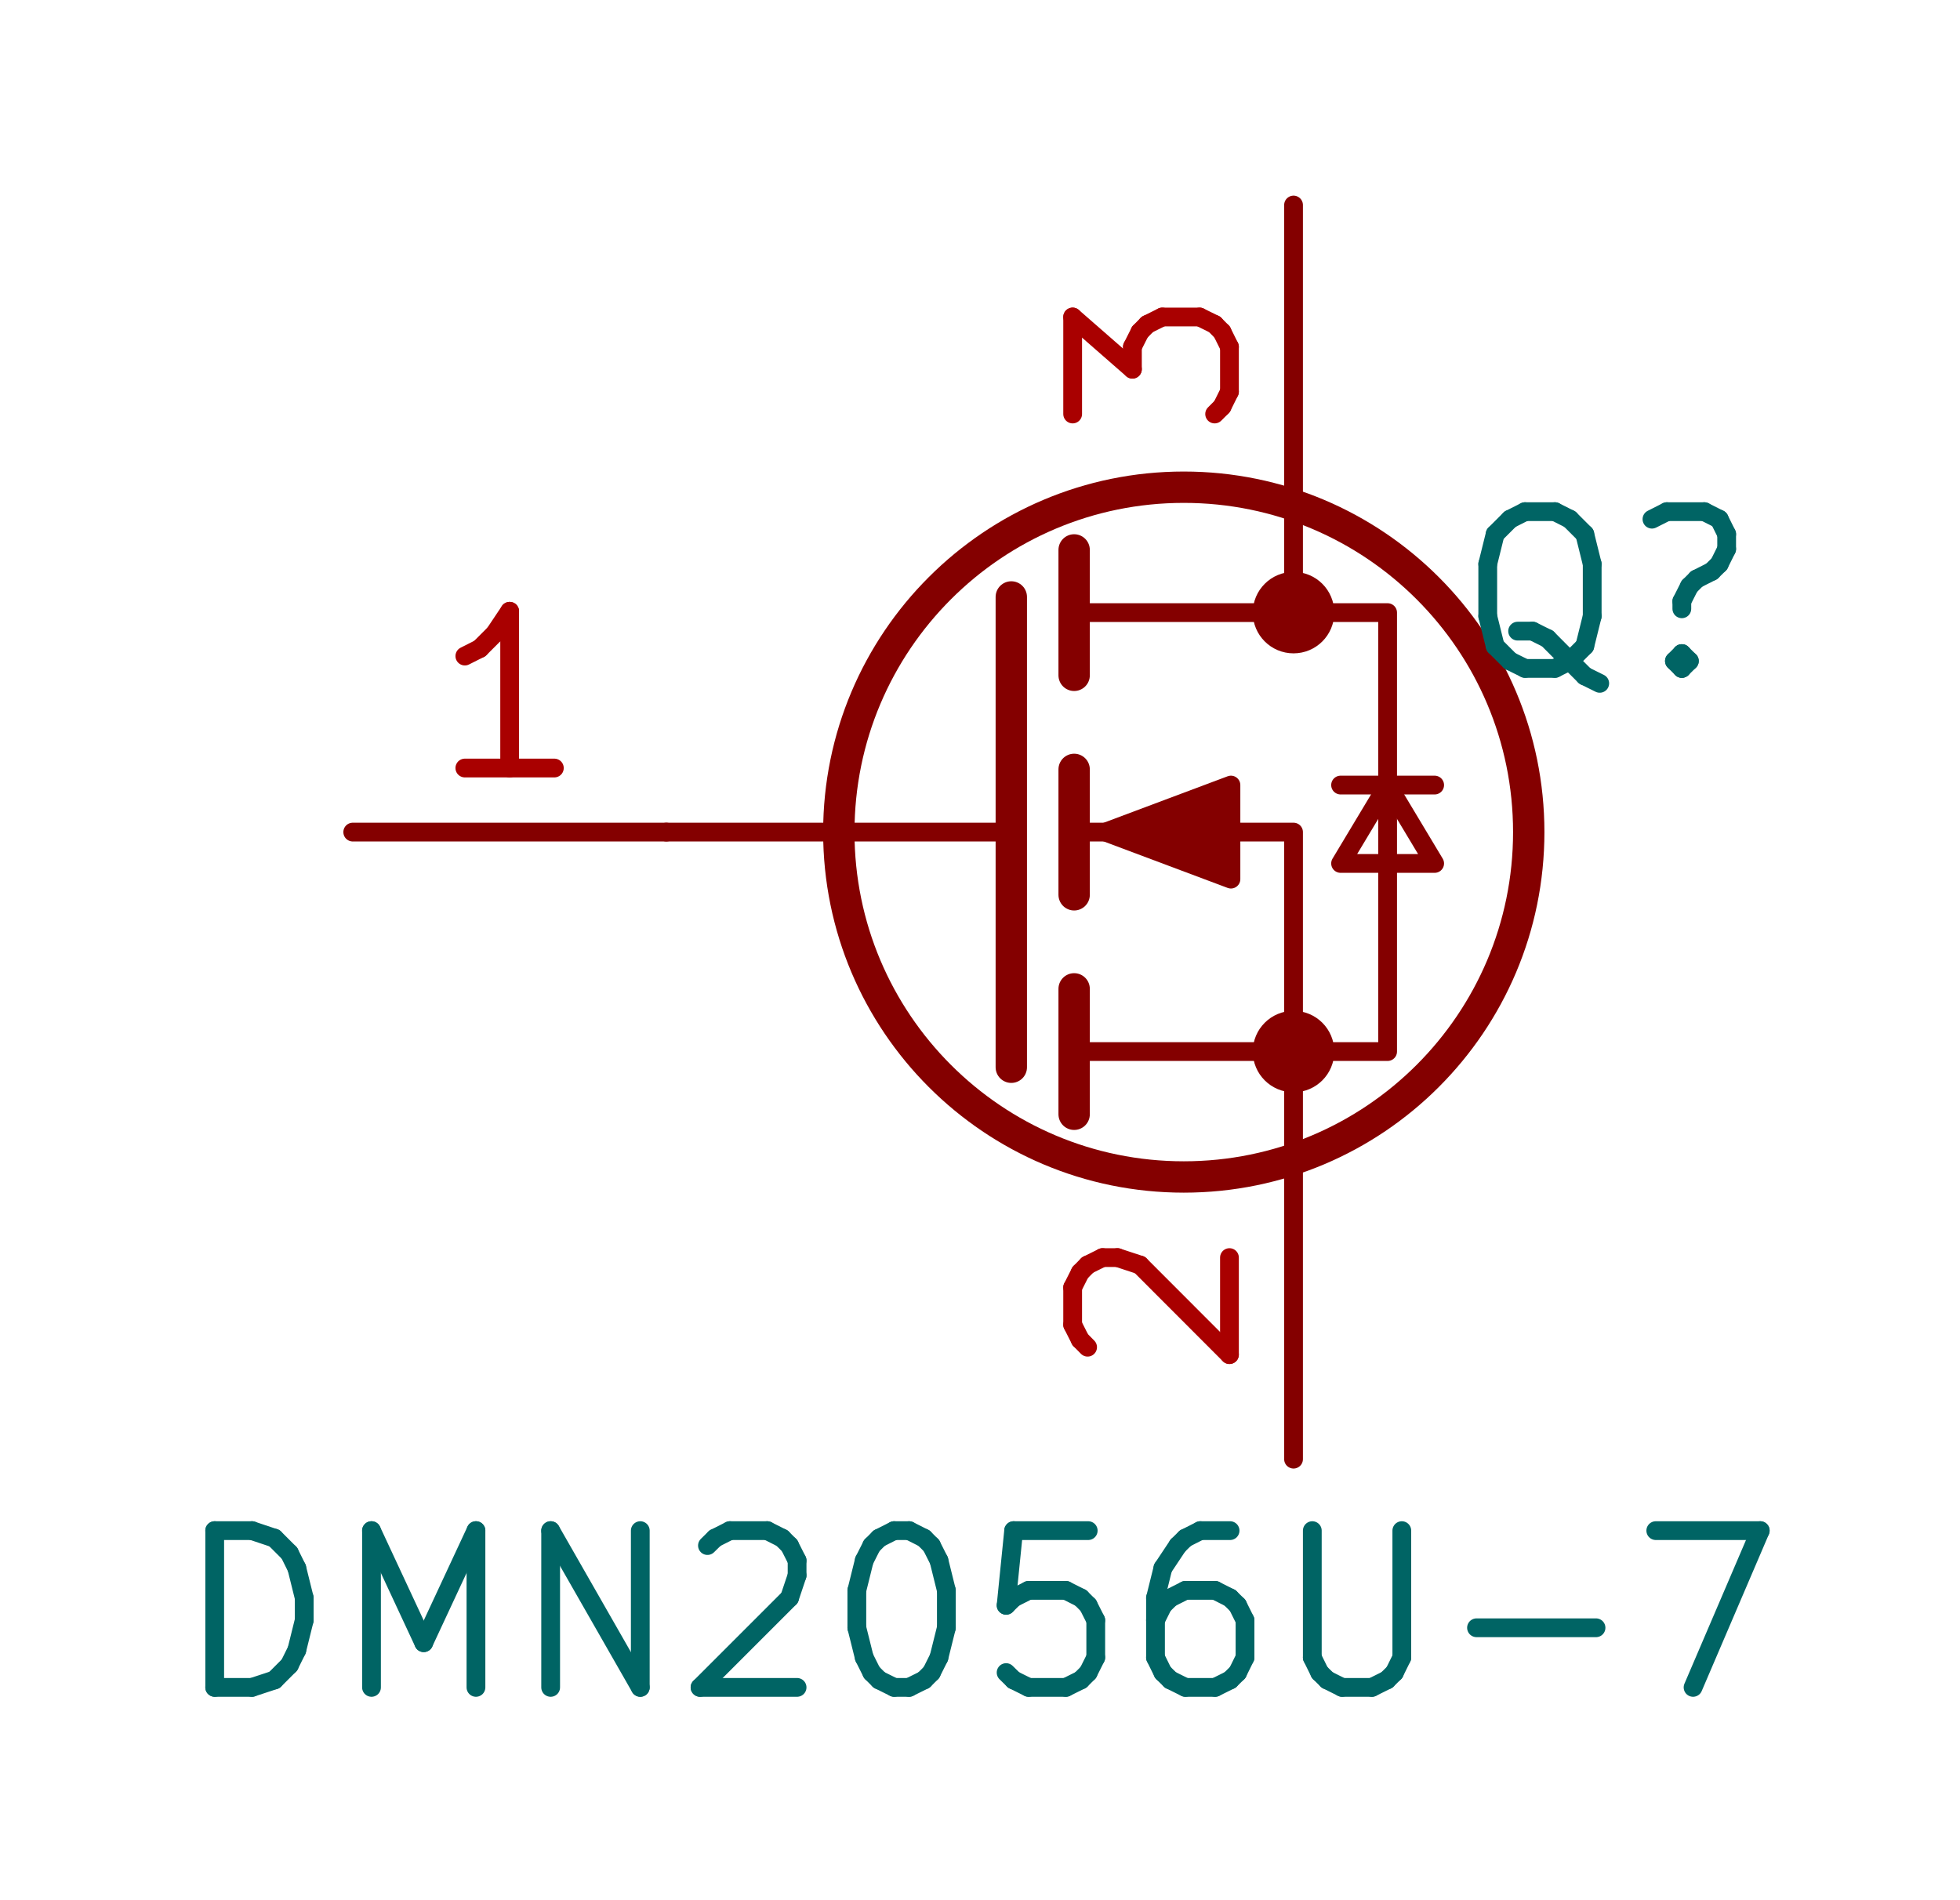
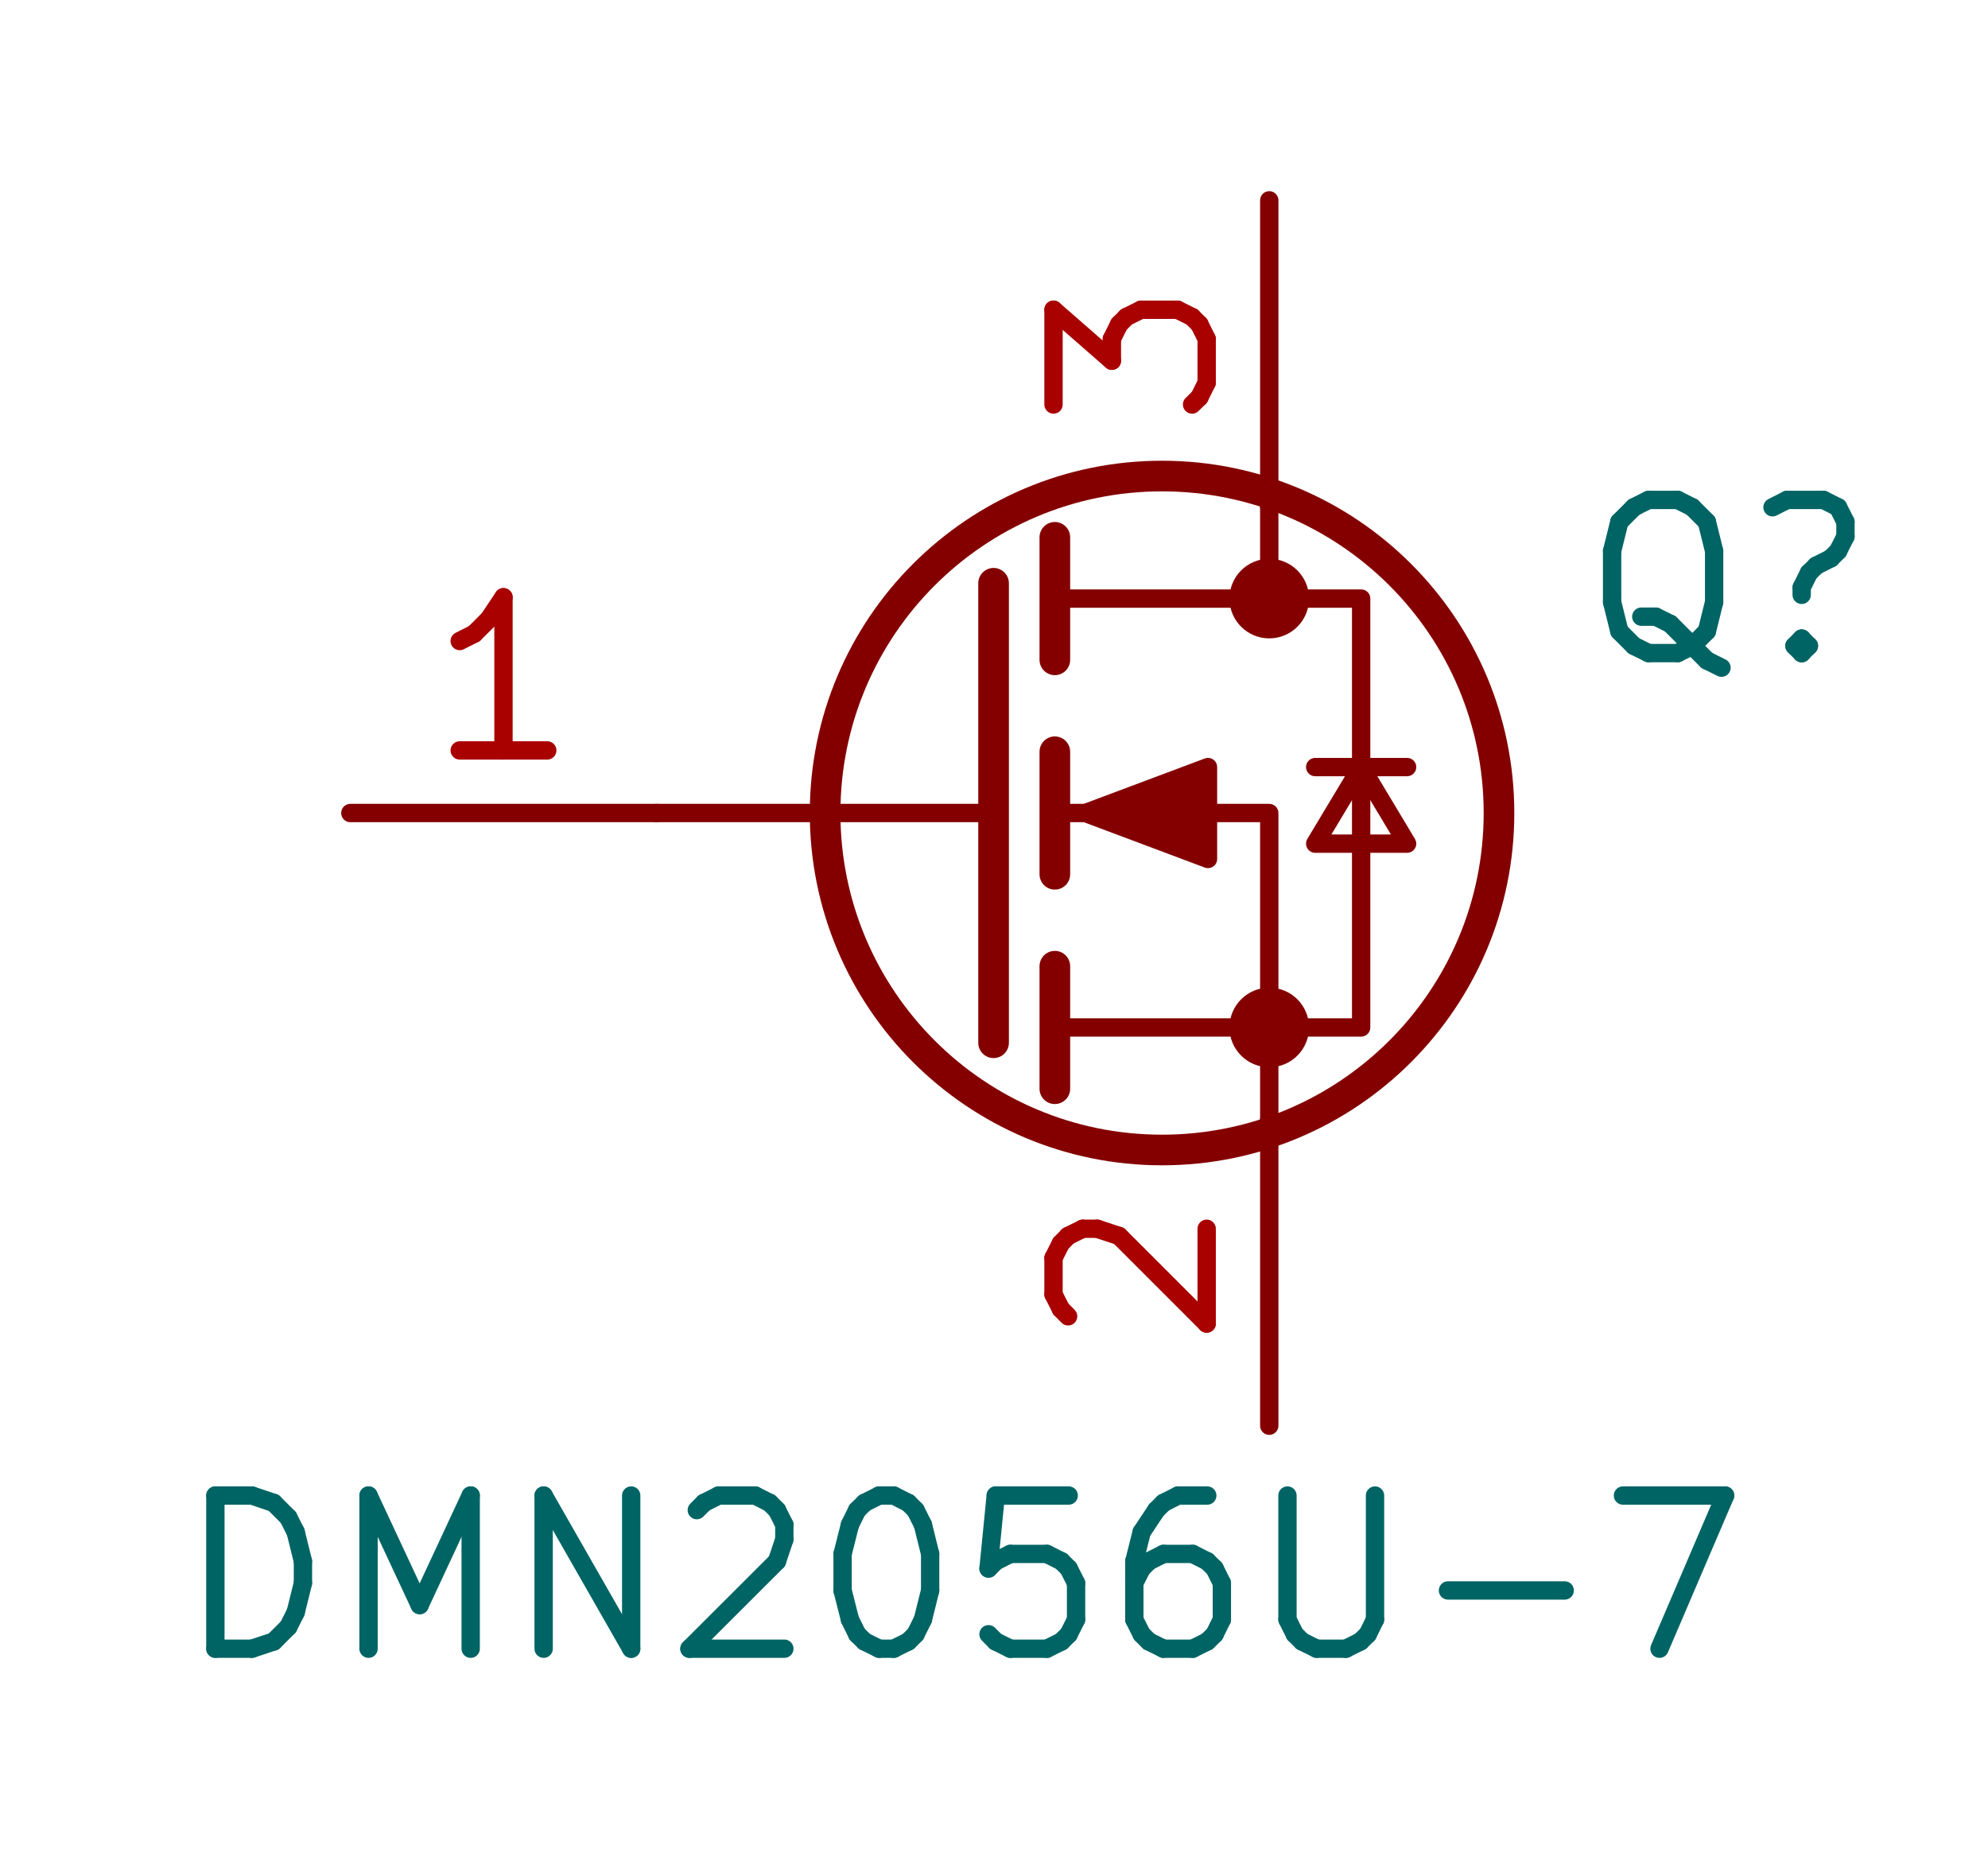
- <svg xmlns="http://www.w3.org/2000/svg" version="1.1" width="100%" height="100%" viewBox="0 0 15.875 15.392">
+ <svg xmlns="http://www.w3.org/2000/svg" version="1.1" width="100%" height="100%" viewBox="0 0 16.485 15.392">
  <g style="fill:#000000; fill-opacity:1;stroke:#000000; stroke-opacity:1; stroke-linecap:round; stroke-linejoin:round;" transform="translate(0 0) scale(1 1)">
-     <path style="fill:none;  stroke:#840000; stroke-width:0.254; stroke-opacity:1;  stroke-linecap:round; stroke-linejoin:round;fill:none" d="M 8.191,4.836 8.191,8.646 " />
-     <path style="fill:none;  stroke:#840000; stroke-width:0.152; stroke-opacity:1;  stroke-linecap:round; stroke-linejoin:round;fill:none" d="M 8.191,6.741 5.397,6.741 " />
-     <path style="fill:none;  stroke:#840000; stroke-width:0.254; stroke-opacity:1;  stroke-linecap:round; stroke-linejoin:round;fill:none" d="M 8.7,4.455 8.7,5.471 " />
-     <path style="fill:none;  stroke:#840000; stroke-width:0.254; stroke-opacity:1;  stroke-linecap:round; stroke-linejoin:round;fill:none" d="M 8.7,6.233 8.7,7.249 " />
-     <path style="fill:none;  stroke:#840000; stroke-width:0.254; stroke-opacity:1;  stroke-linecap:round; stroke-linejoin:round;fill:none" d="M 8.7,8.011 8.7,9.027 " />
-     <path style="fill:none;  stroke:#840000; stroke-width:0.152; stroke-opacity:1;  stroke-linecap:round; stroke-linejoin:round;fill:none" d="M 8.7,8.519 11.239,8.519 11.239,4.963 8.7,4.963 " />
-     <path style="fill:#840000; fill-opacity:1;  stroke:#840000; stroke-width:0.152; stroke-opacity:1;  stroke-linecap:round; stroke-linejoin:round;fill-rule:evenodd;" d="M 8.954,6.741 9.97,6.36 9.97,7.122 Z" />
+     <path style="fill:none;  stroke:#840000; stroke-width:0.254; stroke-opacity:1;  stroke-linecap:round; stroke-linejoin:round;fill:none" d="M 8.239,4.836 8.239,8.646 " />
+     <path style="fill:none;  stroke:#840000; stroke-width:0.152; stroke-opacity:1;  stroke-linecap:round; stroke-linejoin:round;fill:none" d="M 8.239,6.741 5.445,6.741 " />
+     <path style="fill:none;  stroke:#840000; stroke-width:0.254; stroke-opacity:1;  stroke-linecap:round; stroke-linejoin:round;fill:none" d="M 8.747,4.455 8.747,5.471 " />
+     <path style="fill:none;  stroke:#840000; stroke-width:0.254; stroke-opacity:1;  stroke-linecap:round; stroke-linejoin:round;fill:none" d="M 8.747,6.233 8.747,7.249 " />
+     <path style="fill:none;  stroke:#840000; stroke-width:0.254; stroke-opacity:1;  stroke-linecap:round; stroke-linejoin:round;fill:none" d="M 8.747,8.011 8.747,9.027 " />
+     <path style="fill:none;  stroke:#840000; stroke-width:0.152; stroke-opacity:1;  stroke-linecap:round; stroke-linejoin:round;fill:none" d="M 8.747,8.519 11.287,8.519 11.287,4.963 8.747,4.963 " />
+     <path style="fill:#840000; fill-opacity:1;  stroke:#840000; stroke-width:0.152; stroke-opacity:1;  stroke-linecap:round; stroke-linejoin:round;fill-rule:evenodd;" d="M 9.001,6.741 10.017,6.36 10.017,7.122 Z" />
  </g>
  <g style="fill:none;  stroke:#840000; stroke-width:0.254; stroke-opacity:1;  stroke-linecap:round; stroke-linejoin:round;">
-     <circle cx="9.588" cy="6.741" r="2.794" />
-     <path style="fill:none;  stroke:#840000; stroke-width:0.152; stroke-opacity:1;  stroke-linecap:round; stroke-linejoin:round;fill:none" d="M 10.477,4.201 10.477,4.963 " />
+     <circle cx="9.636" cy="6.741" r="2.794" />
+     <path style="fill:none;  stroke:#840000; stroke-width:0.152; stroke-opacity:1;  stroke-linecap:round; stroke-linejoin:round;fill:none" d="M 10.525,4.201 10.525,4.963 " />
  </g>
  <g style="fill:#840000; fill-opacity:1;  stroke:#840000; stroke-width:0.152; stroke-opacity:1;  stroke-linecap:round; stroke-linejoin:round;">
-     <circle cx="10.477" cy="4.963" r="0.254" />
-     <circle cx="10.477" cy="8.519" r="0.254" />
-     <path style="fill:none;  stroke:#840000; stroke-width:0.152; stroke-opacity:1;  stroke-linecap:round; stroke-linejoin:round;fill:none" d="M 10.477,9.281 10.477,6.741 8.7,6.741 " />
-     <path style="fill:none;  stroke:#840000; stroke-width:0.152; stroke-opacity:1;  stroke-linecap:round; stroke-linejoin:round;fill:none" d="M 10.858,6.36 11.62,6.36 " />
-     <path style="fill:none;  stroke:#840000; stroke-width:0.152; stroke-opacity:1;  stroke-linecap:round; stroke-linejoin:round;fill:none" d="M 11.239,6.36 10.858,6.995 11.62,6.995 Z" />
+     <circle cx="10.525" cy="4.963" r="0.254" />
+     <circle cx="10.525" cy="8.519" r="0.254" />
+     <path style="fill:none;  stroke:#840000; stroke-width:0.152; stroke-opacity:1;  stroke-linecap:round; stroke-linejoin:round;fill:none" d="M 10.525,9.281 10.525,6.741 8.747,6.741 " />
+     <path style="fill:none;  stroke:#840000; stroke-width:0.152; stroke-opacity:1;  stroke-linecap:round; stroke-linejoin:round;fill:none" d="M 10.906,6.36 11.668,6.36 " />
+     <path style="fill:none;  stroke:#840000; stroke-width:0.152; stroke-opacity:1;  stroke-linecap:round; stroke-linejoin:round;fill:none" d="M 11.287,6.36 10.906,6.995 11.668,6.995 Z" />
  </g>
  <g style="fill:none;  stroke:#840000; stroke-width:0.152; stroke-opacity:1;  stroke-linecap:round; stroke-linejoin:round;">
-     <path d="M5.397 6.741 L2.857 6.741 " />
+     <path d="M5.445 6.741 L2.905 6.741 " />
  </g>
  <g style="fill:none;  stroke:#A90000; stroke-width:0.152; stroke-opacity:1;  stroke-linecap:round; stroke-linejoin:round;">
-     <text x="4.128" y="6.385" textLength="1.413" font-size="1.693" lengthAdjust="spacingAndGlyphs" text-anchor="middle" opacity="0" stroke-opacity="0">1</text>
-     <g class="stroked-text">
-       <path d="M4.49 6.222 L3.765 6.222 " />
-       <path d="M4.128 6.222 L4.128 4.952 " />
-       <path d="M4.128 4.952 L4.007 5.133 " />
-       <path d="M4.007 5.133 L3.886 5.254 " />
-       <path d="M3.886 5.254 L3.765 5.315 " />
+     <text x="4.175" y="6.385" textLength="1.413" font-size="1.693" lengthAdjust="spacingAndGlyphs" text-anchor="middle" opacity="0" stroke-opacity="0">1</text>
+     <g class="stroked-text">
+       <path d="M4.538 6.222 L3.812 6.222 " />
+       <path d="M4.175 6.222 L4.175 4.952 " />
+       <path d="M4.175 4.952 L4.054 5.133 " />
+       <path d="M4.054 5.133 L3.933 5.254 " />
+       <path d="M3.933 5.254 L3.812 5.315 " />
    </g>
  </g>
  <g style="fill:none;  stroke:#840000; stroke-width:0.152; stroke-opacity:1;  stroke-linecap:round; stroke-linejoin:round;">
-     <path d="M10.477 9.281 L10.477 11.821 " />
+     <path d="M10.525 9.281 L10.525 11.821 " />
  </g>
  <g style="fill:none;  stroke:#A90000; stroke-width:0.152; stroke-opacity:1;  stroke-linecap:round; stroke-linejoin:round;">
-     <g transform="rotate(-90 10.1219 10.5509)">
-       <text x="10.122" y="10.551" textLength="1.413" font-size="1.693" lengthAdjust="spacingAndGlyphs" text-anchor="middle" opacity="0" stroke-opacity="0">2</text>
-     </g>
-     <g class="stroked-text">
-       <path d="M8.809 10.914 L8.749 10.853 " />
-       <path d="M8.749 10.853 L8.688 10.732 " />
-       <path d="M8.688 10.732 L8.688 10.43 " />
-       <path d="M8.688 10.43 L8.749 10.309 " />
-       <path d="M8.749 10.309 L8.809 10.248 " />
-       <path d="M8.809 10.248 L8.93 10.188 " />
-       <path d="M8.93 10.188 L9.051 10.188 " />
-       <path d="M9.051 10.188 L9.233 10.248 " />
-       <path d="M9.233 10.248 L9.958 10.974 " />
-       <path d="M9.958 10.974 L9.958 10.188 " />
+     <g transform="rotate(-90 10.1696 10.5509)">
+       <text x="10.17" y="10.551" textLength="1.413" font-size="1.693" lengthAdjust="spacingAndGlyphs" text-anchor="middle" opacity="0" stroke-opacity="0">2</text>
+     </g>
+     <g class="stroked-text">
+       <path d="M8.857 10.914 L8.797 10.853 " />
+       <path d="M8.797 10.853 L8.736 10.732 " />
+       <path d="M8.736 10.732 L8.736 10.43 " />
+       <path d="M8.736 10.43 L8.797 10.309 " />
+       <path d="M8.797 10.309 L8.857 10.248 " />
+       <path d="M8.857 10.248 L8.978 10.188 " />
+       <path d="M8.978 10.188 L9.099 10.188 " />
+       <path d="M9.099 10.188 L9.28 10.248 " />
+       <path d="M9.28 10.248 L10.006 10.974 " />
+       <path d="M10.006 10.974 L10.006 10.188 " />
    </g>
  </g>
  <g style="fill:none;  stroke:#840000; stroke-width:0.152; stroke-opacity:1;  stroke-linecap:round; stroke-linejoin:round;">
-     <path d="M10.477 4.201 L10.477 1.661 " />
+     <path d="M10.525 4.201 L10.525 1.661 " />
  </g>
  <g style="fill:none;  stroke:#A90000; stroke-width:0.152; stroke-opacity:1;  stroke-linecap:round; stroke-linejoin:round;">
-     <g transform="rotate(-90 10.1219 2.9309)">
-       <text x="10.122" y="2.931" textLength="1.413" font-size="1.693" lengthAdjust="spacingAndGlyphs" text-anchor="middle" opacity="0" stroke-opacity="0">3</text>
-     </g>
-     <g class="stroked-text">
-       <path d="M8.688 3.354 L8.688 2.568 " />
-       <path d="M8.688 2.568 L9.172 2.991 " />
-       <path d="M9.172 2.991 L9.172 2.81 " />
-       <path d="M9.172 2.81 L9.233 2.689 " />
-       <path d="M9.233 2.689 L9.293 2.628 " />
-       <path d="M9.293 2.628 L9.414 2.568 " />
-       <path d="M9.414 2.568 L9.716 2.568 " />
-       <path d="M9.716 2.568 L9.838 2.628 " />
-       <path d="M9.838 2.628 L9.898 2.689 " />
-       <path d="M9.898 2.689 L9.958 2.81 " />
-       <path d="M9.958 2.81 L9.958 3.173 " />
-       <path d="M9.958 3.173 L9.898 3.294 " />
-       <path d="M9.898 3.294 L9.838 3.354 " />
+     <g transform="rotate(-90 10.1696 2.9309)">
+       <text x="10.17" y="2.931" textLength="1.413" font-size="1.693" lengthAdjust="spacingAndGlyphs" text-anchor="middle" opacity="0" stroke-opacity="0">3</text>
+     </g>
+     <g class="stroked-text">
+       <path d="M8.736 3.354 L8.736 2.568 " />
+       <path d="M8.736 2.568 L9.22 2.991 " />
+       <path d="M9.22 2.991 L9.22 2.81 " />
+       <path d="M9.22 2.81 L9.28 2.689 " />
+       <path d="M9.28 2.689 L9.341 2.628 " />
+       <path d="M9.341 2.628 L9.462 2.568 " />
+       <path d="M9.462 2.568 L9.764 2.568 " />
+       <path d="M9.764 2.568 L9.885 2.628 " />
+       <path d="M9.885 2.628 L9.946 2.689 " />
+       <path d="M9.946 2.689 L10.006 2.81 " />
+       <path d="M10.006 2.81 L10.006 3.173 " />
+       <path d="M10.006 3.173 L9.946 3.294 " />
+       <path d="M9.946 3.294 L9.885 3.354 " />
    </g>
  </g>
  <g style="fill:none;  stroke:#006464; stroke-width:0.152; stroke-opacity:1;  stroke-linecap:round; stroke-linejoin:round;">
-     <text x="13.018" y="5.471" textLength="2.622" font-size="1.693" lengthAdjust="spacingAndGlyphs" text-anchor="middle" opacity="0" stroke-opacity="0">Q?</text>
-     <g class="stroked-text">
-       <path d="M12.957 5.536 L12.836 5.476 " />
-       <path d="M12.836 5.476 L12.715 5.355 " />
-       <path d="M12.715 5.355 L12.534 5.173 " />
-       <path d="M12.534 5.173 L12.413 5.113 " />
-       <path d="M12.413 5.113 L12.292 5.113 " />
-       <path d="M12.352 5.415 L12.231 5.355 " />
-       <path d="M12.231 5.355 L12.11 5.234 " />
-       <path d="M12.11 5.234 L12.05 4.992 " />
-       <path d="M12.05 4.992 L12.05 4.569 " />
-       <path d="M12.05 4.569 L12.11 4.327 " />
-       <path d="M12.11 4.327 L12.231 4.206 " />
-       <path d="M12.231 4.206 L12.352 4.145 " />
-       <path d="M12.352 4.145 L12.594 4.145 " />
-       <path d="M12.594 4.145 L12.715 4.206 " />
-       <path d="M12.715 4.206 L12.836 4.327 " />
-       <path d="M12.836 4.327 L12.896 4.569 " />
-       <path d="M12.896 4.569 L12.896 4.992 " />
-       <path d="M12.896 4.992 L12.836 5.234 " />
-       <path d="M12.836 5.234 L12.715 5.355 " />
-       <path d="M12.715 5.355 L12.594 5.415 " />
-       <path d="M12.594 5.415 L12.352 5.415 " />
-       <path d="M13.622 5.295 L13.683 5.355 " />
-       <path d="M13.683 5.355 L13.622 5.415 " />
-       <path d="M13.622 5.415 L13.562 5.355 " />
-       <path d="M13.562 5.355 L13.622 5.295 " />
-       <path d="M13.622 5.295 L13.622 5.415 " />
-       <path d="M13.38 4.206 L13.501 4.145 " />
-       <path d="M13.501 4.145 L13.804 4.145 " />
-       <path d="M13.804 4.145 L13.925 4.206 " />
-       <path d="M13.925 4.206 L13.985 4.327 " />
-       <path d="M13.985 4.327 L13.985 4.448 " />
-       <path d="M13.985 4.448 L13.925 4.569 " />
-       <path d="M13.925 4.569 L13.864 4.629 " />
-       <path d="M13.864 4.629 L13.743 4.69 " />
-       <path d="M13.743 4.69 L13.683 4.75 " />
-       <path d="M13.683 4.75 L13.622 4.871 " />
-       <path d="M13.622 4.871 L13.622 4.932 " />
-     </g>
-     <text x="7.938" y="13.726" textLength="13.206" font-size="1.693" lengthAdjust="spacingAndGlyphs" text-anchor="middle" opacity="0" stroke-opacity="0">DMN2056U-7</text>
-     <g class="stroked-text">
-       <path d="M1.739 13.67 L1.739 12.4 " />
-       <path d="M1.739 12.4 L2.041 12.4 " />
-       <path d="M2.041 12.4 L2.223 12.461 " />
-       <path d="M2.223 12.461 L2.344 12.582 " />
-       <path d="M2.344 12.582 L2.404 12.703 " />
-       <path d="M2.404 12.703 L2.464 12.945 " />
-       <path d="M2.464 12.945 L2.464 13.126 " />
-       <path d="M2.464 13.126 L2.404 13.368 " />
-       <path d="M2.404 13.368 L2.344 13.489 " />
-       <path d="M2.344 13.489 L2.223 13.61 " />
-       <path d="M2.223 13.61 L2.041 13.67 " />
-       <path d="M2.041 13.67 L1.739 13.67 " />
-       <path d="M3.009 13.67 L3.009 12.4 " />
-       <path d="M3.009 12.4 L3.432 13.308 " />
-       <path d="M3.432 13.308 L3.855 12.4 " />
-       <path d="M3.855 12.4 L3.855 13.67 " />
-       <path d="M4.46 13.67 L4.46 12.4 " />
-       <path d="M4.46 12.4 L5.186 13.67 " />
-       <path d="M5.186 13.67 L5.186 12.4 " />
-       <path d="M5.73 12.521 L5.791 12.461 " />
-       <path d="M5.791 12.461 L5.912 12.4 " />
-       <path d="M5.912 12.4 L6.214 12.4 " />
-       <path d="M6.214 12.4 L6.335 12.461 " />
-       <path d="M6.335 12.461 L6.395 12.521 " />
-       <path d="M6.395 12.521 L6.456 12.642 " />
-       <path d="M6.456 12.642 L6.456 12.763 " />
-       <path d="M6.456 12.763 L6.395 12.945 " />
-       <path d="M6.395 12.945 L5.67 13.67 " />
-       <path d="M5.67 13.67 L6.456 13.67 " />
-       <path d="M7.242 12.4 L7.363 12.4 " />
-       <path d="M7.363 12.4 L7.484 12.461 " />
-       <path d="M7.484 12.461 L7.544 12.521 " />
-       <path d="M7.544 12.521 L7.605 12.642 " />
-       <path d="M7.605 12.642 L7.665 12.884 " />
-       <path d="M7.665 12.884 L7.665 13.187 " />
-       <path d="M7.665 13.187 L7.605 13.428 " />
-       <path d="M7.605 13.428 L7.544 13.55 " />
-       <path d="M7.544 13.55 L7.484 13.61 " />
-       <path d="M7.484 13.61 L7.363 13.67 " />
-       <path d="M7.363 13.67 L7.242 13.67 " />
-       <path d="M7.242 13.67 L7.121 13.61 " />
-       <path d="M7.121 13.61 L7.061 13.55 " />
-       <path d="M7.061 13.55 L7 13.428 " />
-       <path d="M7 13.428 L6.94 13.187 " />
-       <path d="M6.94 13.187 L6.94 12.884 " />
-       <path d="M6.94 12.884 L7 12.642 " />
-       <path d="M7 12.642 L7.061 12.521 " />
-       <path d="M7.061 12.521 L7.121 12.461 " />
-       <path d="M7.121 12.461 L7.242 12.4 " />
-       <path d="M8.814 12.4 L8.21 12.4 " />
-       <path d="M8.21 12.4 L8.149 13.005 " />
-       <path d="M8.149 13.005 L8.21 12.945 " />
-       <path d="M8.21 12.945 L8.331 12.884 " />
-       <path d="M8.331 12.884 L8.633 12.884 " />
-       <path d="M8.633 12.884 L8.754 12.945 " />
-       <path d="M8.754 12.945 L8.814 13.005 " />
-       <path d="M8.814 13.005 L8.875 13.126 " />
-       <path d="M8.875 13.126 L8.875 13.428 " />
-       <path d="M8.875 13.428 L8.814 13.55 " />
-       <path d="M8.814 13.55 L8.754 13.61 " />
-       <path d="M8.754 13.61 L8.633 13.67 " />
-       <path d="M8.633 13.67 L8.331 13.67 " />
-       <path d="M8.331 13.67 L8.21 13.61 " />
-       <path d="M8.21 13.61 L8.149 13.55 " />
-       <path d="M9.963 12.4 L9.722 12.4 " />
-       <path d="M9.722 12.4 L9.601 12.461 " />
-       <path d="M9.601 12.461 L9.54 12.521 " />
-       <path d="M9.54 12.521 L9.419 12.703 " />
-       <path d="M9.419 12.703 L9.359 12.945 " />
-       <path d="M9.359 12.945 L9.359 13.428 " />
-       <path d="M9.359 13.428 L9.419 13.55 " />
-       <path d="M9.419 13.55 L9.48 13.61 " />
-       <path d="M9.48 13.61 L9.601 13.67 " />
-       <path d="M9.601 13.67 L9.842 13.67 " />
-       <path d="M9.842 13.67 L9.963 13.61 " />
-       <path d="M9.963 13.61 L10.024 13.55 " />
-       <path d="M10.024 13.55 L10.084 13.428 " />
-       <path d="M10.084 13.428 L10.084 13.126 " />
-       <path d="M10.084 13.126 L10.024 13.005 " />
-       <path d="M10.024 13.005 L9.963 12.945 " />
-       <path d="M9.963 12.945 L9.842 12.884 " />
-       <path d="M9.842 12.884 L9.601 12.884 " />
-       <path d="M9.601 12.884 L9.48 12.945 " />
-       <path d="M9.48 12.945 L9.419 13.005 " />
-       <path d="M9.419 13.005 L9.359 13.126 " />
-       <path d="M10.629 12.4 L10.629 13.428 " />
-       <path d="M10.629 13.428 L10.689 13.55 " />
-       <path d="M10.689 13.55 L10.75 13.61 " />
-       <path d="M10.75 13.61 L10.87 13.67 " />
-       <path d="M10.87 13.67 L11.112 13.67 " />
-       <path d="M11.112 13.67 L11.233 13.61 " />
-       <path d="M11.233 13.61 L11.294 13.55 " />
-       <path d="M11.294 13.55 L11.354 13.428 " />
-       <path d="M11.354 13.428 L11.354 12.4 " />
-       <path d="M11.959 13.187 L12.927 13.187 " />
-       <path d="M13.411 12.4 L14.257 12.4 " />
-       <path d="M14.257 12.4 L13.713 13.67 " />
+     <text x="14.335" y="5.471" textLength="2.622" font-size="1.693" lengthAdjust="spacingAndGlyphs" text-anchor="middle" opacity="0" stroke-opacity="0">Q?</text>
+     <g class="stroked-text">
+       <path d="M14.275 5.536 L14.154 5.476 " />
+       <path d="M14.154 5.476 L14.033 5.355 " />
+       <path d="M14.033 5.355 L13.851 5.173 " />
+       <path d="M13.851 5.173 L13.73 5.113 " />
+       <path d="M13.73 5.113 L13.61 5.113 " />
+       <path d="M13.67 5.415 L13.549 5.355 " />
+       <path d="M13.549 5.355 L13.428 5.234 " />
+       <path d="M13.428 5.234 L13.368 4.992 " />
+       <path d="M13.368 4.992 L13.368 4.569 " />
+       <path d="M13.368 4.569 L13.428 4.327 " />
+       <path d="M13.428 4.327 L13.549 4.206 " />
+       <path d="M13.549 4.206 L13.67 4.145 " />
+       <path d="M13.67 4.145 L13.912 4.145 " />
+       <path d="M13.912 4.145 L14.033 4.206 " />
+       <path d="M14.033 4.206 L14.154 4.327 " />
+       <path d="M14.154 4.327 L14.214 4.569 " />
+       <path d="M14.214 4.569 L14.214 4.992 " />
+       <path d="M14.214 4.992 L14.154 5.234 " />
+       <path d="M14.154 5.234 L14.033 5.355 " />
+       <path d="M14.033 5.355 L13.912 5.415 " />
+       <path d="M13.912 5.415 L13.67 5.415 " />
+       <path d="M14.94 5.295 L15 5.355 " />
+       <path d="M15 5.355 L14.94 5.415 " />
+       <path d="M14.94 5.415 L14.88 5.355 " />
+       <path d="M14.88 5.355 L14.94 5.295 " />
+       <path d="M14.94 5.295 L14.94 5.415 " />
+       <path d="M14.698 4.206 L14.819 4.145 " />
+       <path d="M14.819 4.145 L15.121 4.145 " />
+       <path d="M15.121 4.145 L15.242 4.206 " />
+       <path d="M15.242 4.206 L15.303 4.327 " />
+       <path d="M15.303 4.327 L15.303 4.448 " />
+       <path d="M15.303 4.448 L15.242 4.569 " />
+       <path d="M15.242 4.569 L15.182 4.629 " />
+       <path d="M15.182 4.629 L15.061 4.69 " />
+       <path d="M15.061 4.69 L15 4.75 " />
+       <path d="M15 4.75 L14.94 4.871 " />
+       <path d="M14.94 4.871 L14.94 4.932 " />
+     </g>
+     <text x="7.985" y="13.726" textLength="13.206" font-size="1.693" lengthAdjust="spacingAndGlyphs" text-anchor="middle" opacity="0" stroke-opacity="0">DMN2056U-7</text>
+     <g class="stroked-text">
+       <path d="M1.786 13.67 L1.786 12.4 " />
+       <path d="M1.786 12.4 L2.089 12.4 " />
+       <path d="M2.089 12.4 L2.27 12.461 " />
+       <path d="M2.27 12.461 L2.391 12.582 " />
+       <path d="M2.391 12.582 L2.452 12.703 " />
+       <path d="M2.452 12.703 L2.512 12.945 " />
+       <path d="M2.512 12.945 L2.512 13.126 " />
+       <path d="M2.512 13.126 L2.452 13.368 " />
+       <path d="M2.452 13.368 L2.391 13.489 " />
+       <path d="M2.391 13.489 L2.27 13.61 " />
+       <path d="M2.27 13.61 L2.089 13.67 " />
+       <path d="M2.089 13.67 L1.786 13.67 " />
+       <path d="M3.056 13.67 L3.056 12.4 " />
+       <path d="M3.056 12.4 L3.48 13.308 " />
+       <path d="M3.48 13.308 L3.903 12.4 " />
+       <path d="M3.903 12.4 L3.903 13.67 " />
+       <path d="M4.508 13.67 L4.508 12.4 " />
+       <path d="M4.508 12.4 L5.234 13.67 " />
+       <path d="M5.234 13.67 L5.234 12.4 " />
+       <path d="M5.778 12.521 L5.838 12.461 " />
+       <path d="M5.838 12.461 L5.959 12.4 " />
+       <path d="M5.959 12.4 L6.262 12.4 " />
+       <path d="M6.262 12.4 L6.383 12.461 " />
+       <path d="M6.383 12.461 L6.443 12.521 " />
+       <path d="M6.443 12.521 L6.504 12.642 " />
+       <path d="M6.504 12.642 L6.504 12.763 " />
+       <path d="M6.504 12.763 L6.443 12.945 " />
+       <path d="M6.443 12.945 L5.717 13.67 " />
+       <path d="M5.717 13.67 L6.504 13.67 " />
+       <path d="M7.29 12.4 L7.411 12.4 " />
+       <path d="M7.411 12.4 L7.532 12.461 " />
+       <path d="M7.532 12.461 L7.592 12.521 " />
+       <path d="M7.592 12.521 L7.653 12.642 " />
+       <path d="M7.653 12.642 L7.713 12.884 " />
+       <path d="M7.713 12.884 L7.713 13.187 " />
+       <path d="M7.713 13.187 L7.653 13.428 " />
+       <path d="M7.653 13.428 L7.592 13.55 " />
+       <path d="M7.592 13.55 L7.532 13.61 " />
+       <path d="M7.532 13.61 L7.411 13.67 " />
+       <path d="M7.411 13.67 L7.29 13.67 " />
+       <path d="M7.29 13.67 L7.169 13.61 " />
+       <path d="M7.169 13.61 L7.108 13.55 " />
+       <path d="M7.108 13.55 L7.048 13.428 " />
+       <path d="M7.048 13.428 L6.987 13.187 " />
+       <path d="M6.987 13.187 L6.987 12.884 " />
+       <path d="M6.987 12.884 L7.048 12.642 " />
+       <path d="M7.048 12.642 L7.108 12.521 " />
+       <path d="M7.108 12.521 L7.169 12.461 " />
+       <path d="M7.169 12.461 L7.29 12.4 " />
+       <path d="M8.862 12.4 L8.257 12.4 " />
+       <path d="M8.257 12.4 L8.197 13.005 " />
+       <path d="M8.197 13.005 L8.257 12.945 " />
+       <path d="M8.257 12.945 L8.378 12.884 " />
+       <path d="M8.378 12.884 L8.681 12.884 " />
+       <path d="M8.681 12.884 L8.802 12.945 " />
+       <path d="M8.802 12.945 L8.862 13.005 " />
+       <path d="M8.862 13.005 L8.923 13.126 " />
+       <path d="M8.923 13.126 L8.923 13.428 " />
+       <path d="M8.923 13.428 L8.862 13.55 " />
+       <path d="M8.862 13.55 L8.802 13.61 " />
+       <path d="M8.802 13.61 L8.681 13.67 " />
+       <path d="M8.681 13.67 L8.378 13.67 " />
+       <path d="M8.378 13.67 L8.257 13.61 " />
+       <path d="M8.257 13.61 L8.197 13.55 " />
+       <path d="M10.011 12.4 L9.769 12.4 " />
+       <path d="M9.769 12.4 L9.648 12.461 " />
+       <path d="M9.648 12.461 L9.588 12.521 " />
+       <path d="M9.588 12.521 L9.467 12.703 " />
+       <path d="M9.467 12.703 L9.406 12.945 " />
+       <path d="M9.406 12.945 L9.406 13.428 " />
+       <path d="M9.406 13.428 L9.467 13.55 " />
+       <path d="M9.467 13.55 L9.527 13.61 " />
+       <path d="M9.527 13.61 L9.648 13.67 " />
+       <path d="M9.648 13.67 L9.89 13.67 " />
+       <path d="M9.89 13.67 L10.011 13.61 " />
+       <path d="M10.011 13.61 L10.072 13.55 " />
+       <path d="M10.072 13.55 L10.132 13.428 " />
+       <path d="M10.132 13.428 L10.132 13.126 " />
+       <path d="M10.132 13.126 L10.072 13.005 " />
+       <path d="M10.072 13.005 L10.011 12.945 " />
+       <path d="M10.011 12.945 L9.89 12.884 " />
+       <path d="M9.89 12.884 L9.648 12.884 " />
+       <path d="M9.648 12.884 L9.527 12.945 " />
+       <path d="M9.527 12.945 L9.467 13.005 " />
+       <path d="M9.467 13.005 L9.406 13.126 " />
+       <path d="M10.676 12.4 L10.676 13.428 " />
+       <path d="M10.676 13.428 L10.737 13.55 " />
+       <path d="M10.737 13.55 L10.797 13.61 " />
+       <path d="M10.797 13.61 L10.918 13.67 " />
+       <path d="M10.918 13.67 L11.16 13.67 " />
+       <path d="M11.16 13.67 L11.281 13.61 " />
+       <path d="M11.281 13.61 L11.342 13.55 " />
+       <path d="M11.342 13.55 L11.402 13.428 " />
+       <path d="M11.402 13.428 L11.402 12.4 " />
+       <path d="M12.007 13.187 L12.975 13.187 " />
+       <path d="M13.458 12.4 L14.305 12.4 " />
+       <path d="M14.305 12.4 L13.761 13.67 " />
    </g>
  </g>
</svg>
